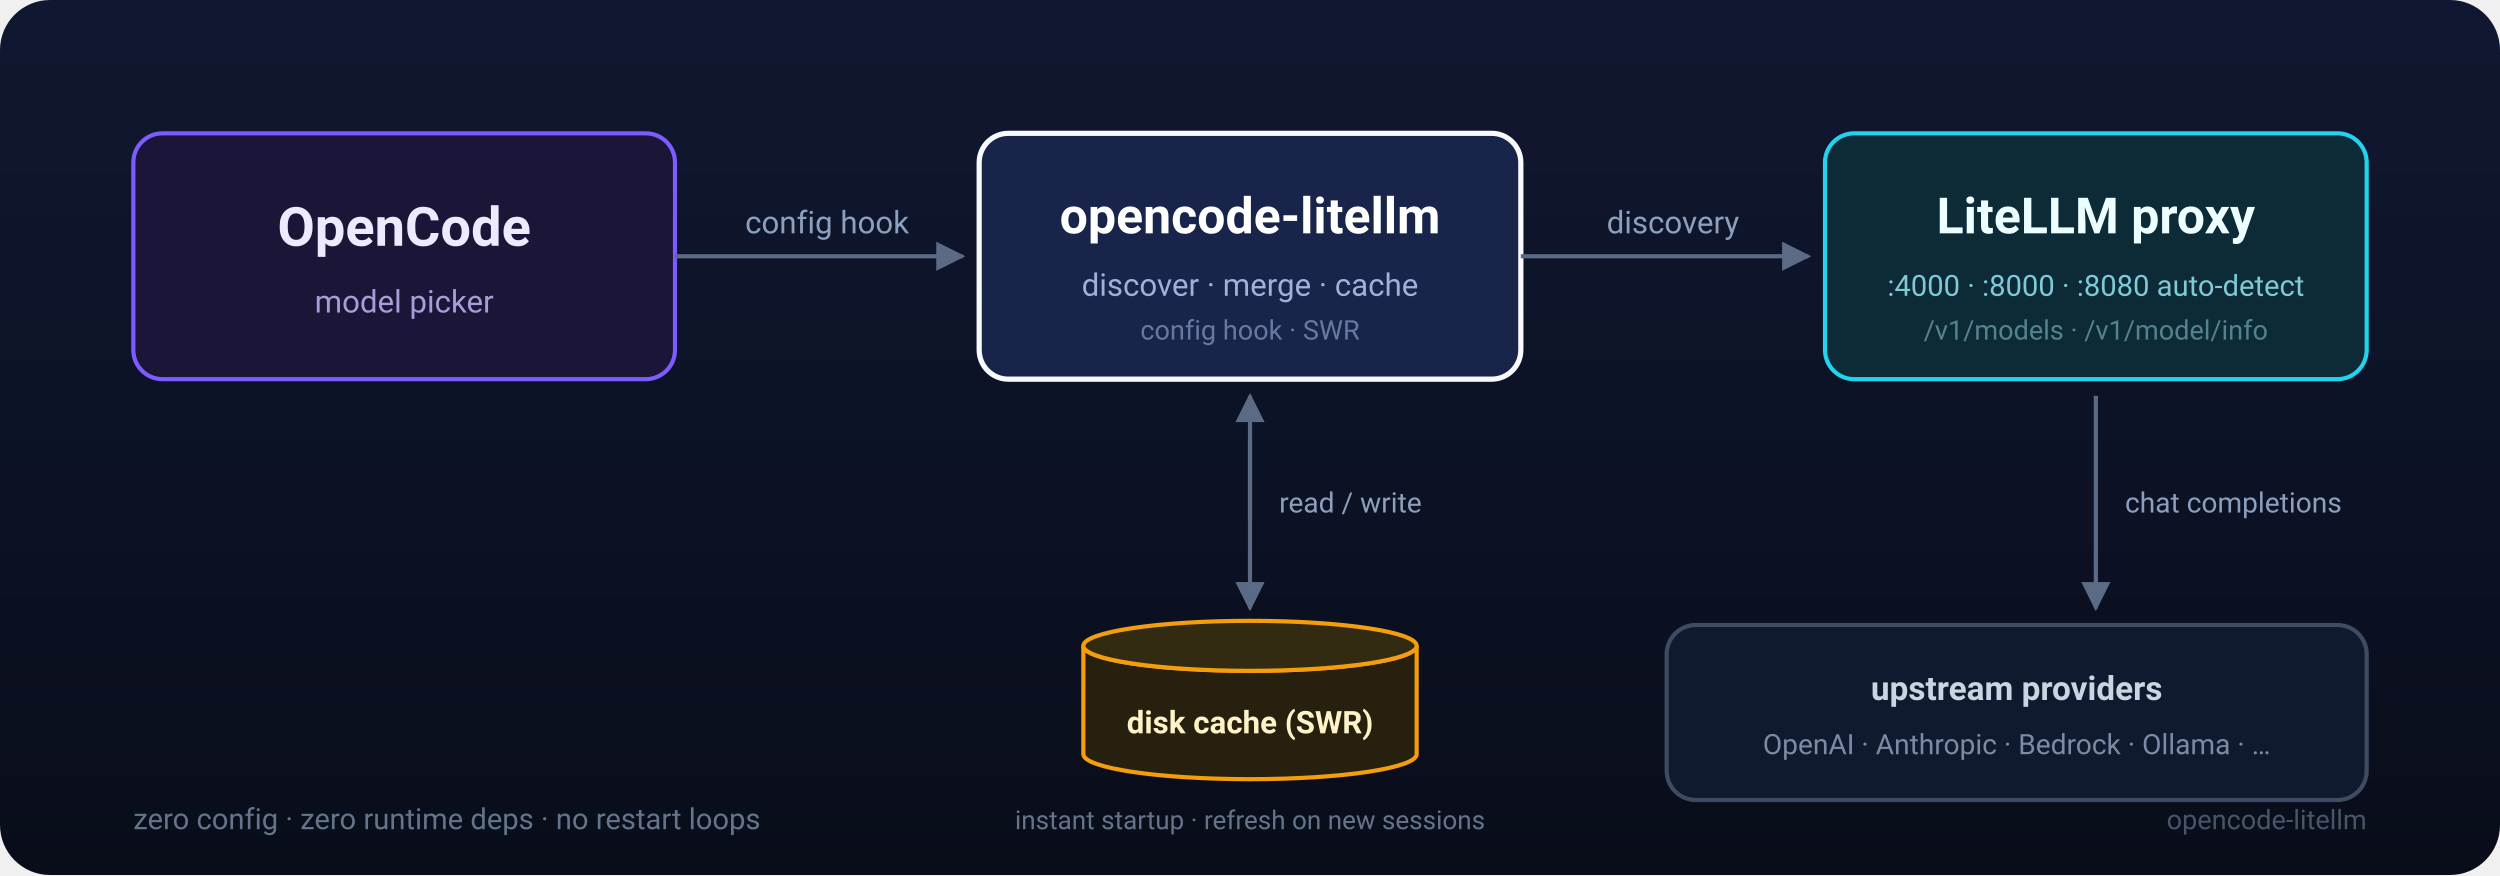
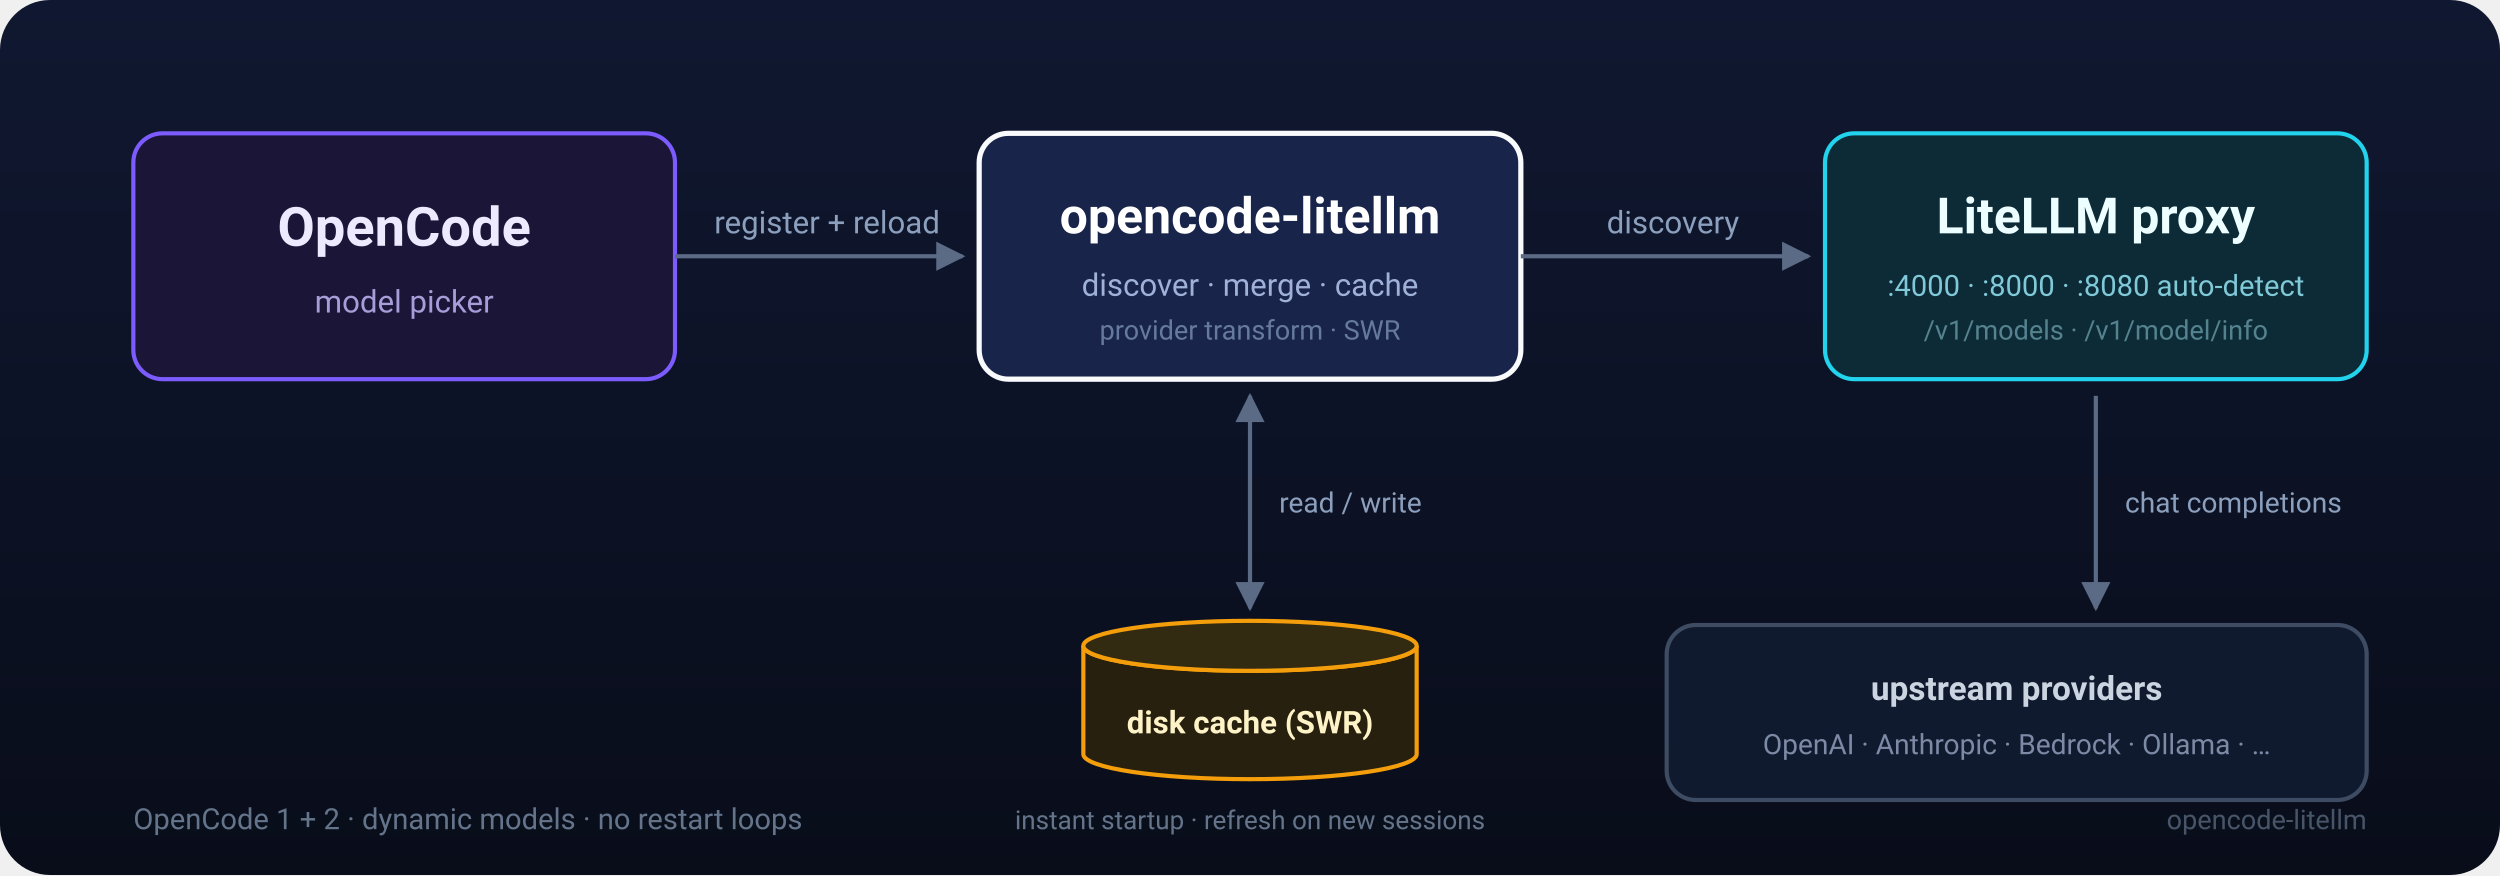
- <svg xmlns="http://www.w3.org/2000/svg" width="1200" height="420" viewBox="0 0 1200 420" role="img" aria-label="Architecture: OpenCode loads models via the opencode-litellm config hook, which discovers them from the LiteLLM proxy and caches them on disk">
+ <svg xmlns="http://www.w3.org/2000/svg" width="1200" height="420" viewBox="0 0 1200 420" role="img" aria-label="Architecture: OpenCode registers models through the opencode-litellm provider transform, which discovers them from the LiteLLM proxy, caches them, and reloads the provider registry when they change">
  <defs>
    <linearGradient id="bg" x1="0" y1="0" x2="0" y2="1">
      <stop offset="0" stop-color="#101831" />
      <stop offset="1" stop-color="#090D1A" />
    </linearGradient>
    <marker id="arrow" viewBox="0 0 10 10" refX="9" refY="5" markerWidth="7" markerHeight="7" orient="auto-start-reverse">
      <path d="M 0 0 L 10 5 L 0 10 z" fill="#5B6B85" />
    </marker>
  </defs>
  <rect width="1200" height="420" rx="24" fill="url(#bg)" />
  <g font-family="ui-sans-serif, system-ui, -apple-system, 'Segoe UI', Roboto, sans-serif">
    <rect x="64" y="64" width="260" height="118" rx="14" fill="#1B1637" stroke="#7C5CFF" stroke-width="2" />
    <text x="194" y="118" text-anchor="middle" font-size="26" font-weight="700" fill="#EDE9FE">OpenCode</text>
    <text x="194" y="150" text-anchor="middle" font-size="15" fill="#A79DD8">model picker</text>
    <rect x="470" y="64" width="260" height="118" rx="14" fill="#182449" stroke="#F8FAFC" stroke-width="2.5" />
    <text x="600" y="112" text-anchor="middle" font-size="24" font-weight="700" fill="#FFFFFF">opencode-litellm</text>
    <text x="600" y="142" text-anchor="middle" font-size="15" fill="#9FB0D9">discover · merge · cache</text>
-     <text x="600" y="163" text-anchor="middle" font-size="13" fill="#66799F">config hook · SWR</text>
+     <text x="600" y="163" text-anchor="middle" font-size="13" fill="#66799F">provider transform · SWR</text>
    <rect x="876" y="64" width="260" height="118" rx="14" fill="#0D2B36" stroke="#22D3EE" stroke-width="2" />
    <text x="1006" y="112" text-anchor="middle" font-size="24" font-weight="700" fill="#ECFEFF">LiteLLM proxy</text>
    <text x="1006" y="142" text-anchor="middle" font-size="14" fill="#7FC9D8">:4000 · :8000 · :8080 auto-detect</text>
    <text x="1006" y="163" text-anchor="middle" font-size="13" fill="#54838F">/v1/models · /v1/model/info</text>
    <line x1="324" y1="123" x2="462" y2="123" stroke="#5B6B85" stroke-width="2" marker-end="url(#arrow)" />
-     <text x="397" y="112" text-anchor="middle" font-size="15" fill="#8CA0BE">config hook</text>
+     <text x="397" y="112" text-anchor="middle" font-size="15" fill="#8CA0BE">register + reload</text>
    <line x1="730" y1="123" x2="868" y2="123" stroke="#5B6B85" stroke-width="2" marker-end="url(#arrow)" />
    <text x="803" y="112" text-anchor="middle" font-size="15" fill="#8CA0BE">discovery</text>
    <line x1="600" y1="190" x2="600" y2="292" stroke="#5B6B85" stroke-width="2" marker-start="url(#arrow)" marker-end="url(#arrow)" />
    <text x="614" y="246" font-size="13.5" fill="#8CA0BE">read / write</text>
    <path d="M 520 310 a 80 12 0 0 0 160 0 v 52 a 80 12 0 0 1 -160 0 z" fill="#27200F" stroke="#F59E0B" stroke-width="2" />
    <ellipse cx="600" cy="310" rx="80" ry="12" fill="#332A12" stroke="#F59E0B" stroke-width="2" />
    <text x="600" y="352" text-anchor="middle" font-size="15" font-weight="600" fill="#FEF3C7">disk cache (SWR)</text>
    <text x="600" y="398" text-anchor="middle" font-size="12.5" fill="#64748B">instant startup · refresh on new sessions</text>
    <line x1="1006" y1="190" x2="1006" y2="292" stroke="#5B6B85" stroke-width="2" marker-end="url(#arrow)" />
    <text x="1020" y="246" font-size="13.5" fill="#8CA0BE">chat completions</text>
    <rect x="800" y="300" width="336" height="84" rx="14" fill="#101A2E" stroke="#3E4C63" stroke-width="2" />
    <text x="968" y="336" text-anchor="middle" font-size="16" font-weight="600" fill="#CBD5E1">upstream providers</text>
    <text x="968" y="362" text-anchor="middle" font-size="13.5" fill="#7C8AA5">OpenAI · Anthropic · Bedrock · Ollama · …</text>
-     <text x="64" y="398" font-size="14" fill="#64748B">zero config · zero runtime deps · no restart loops</text>
+     <text x="64" y="398" font-size="14" fill="#64748B">OpenCode 1 + 2 · dynamic models · no restart loops</text>
    <text x="1136" y="398" text-anchor="end" font-size="13" fill="#475569">opencode-litellm</text>
  </g>
</svg>
